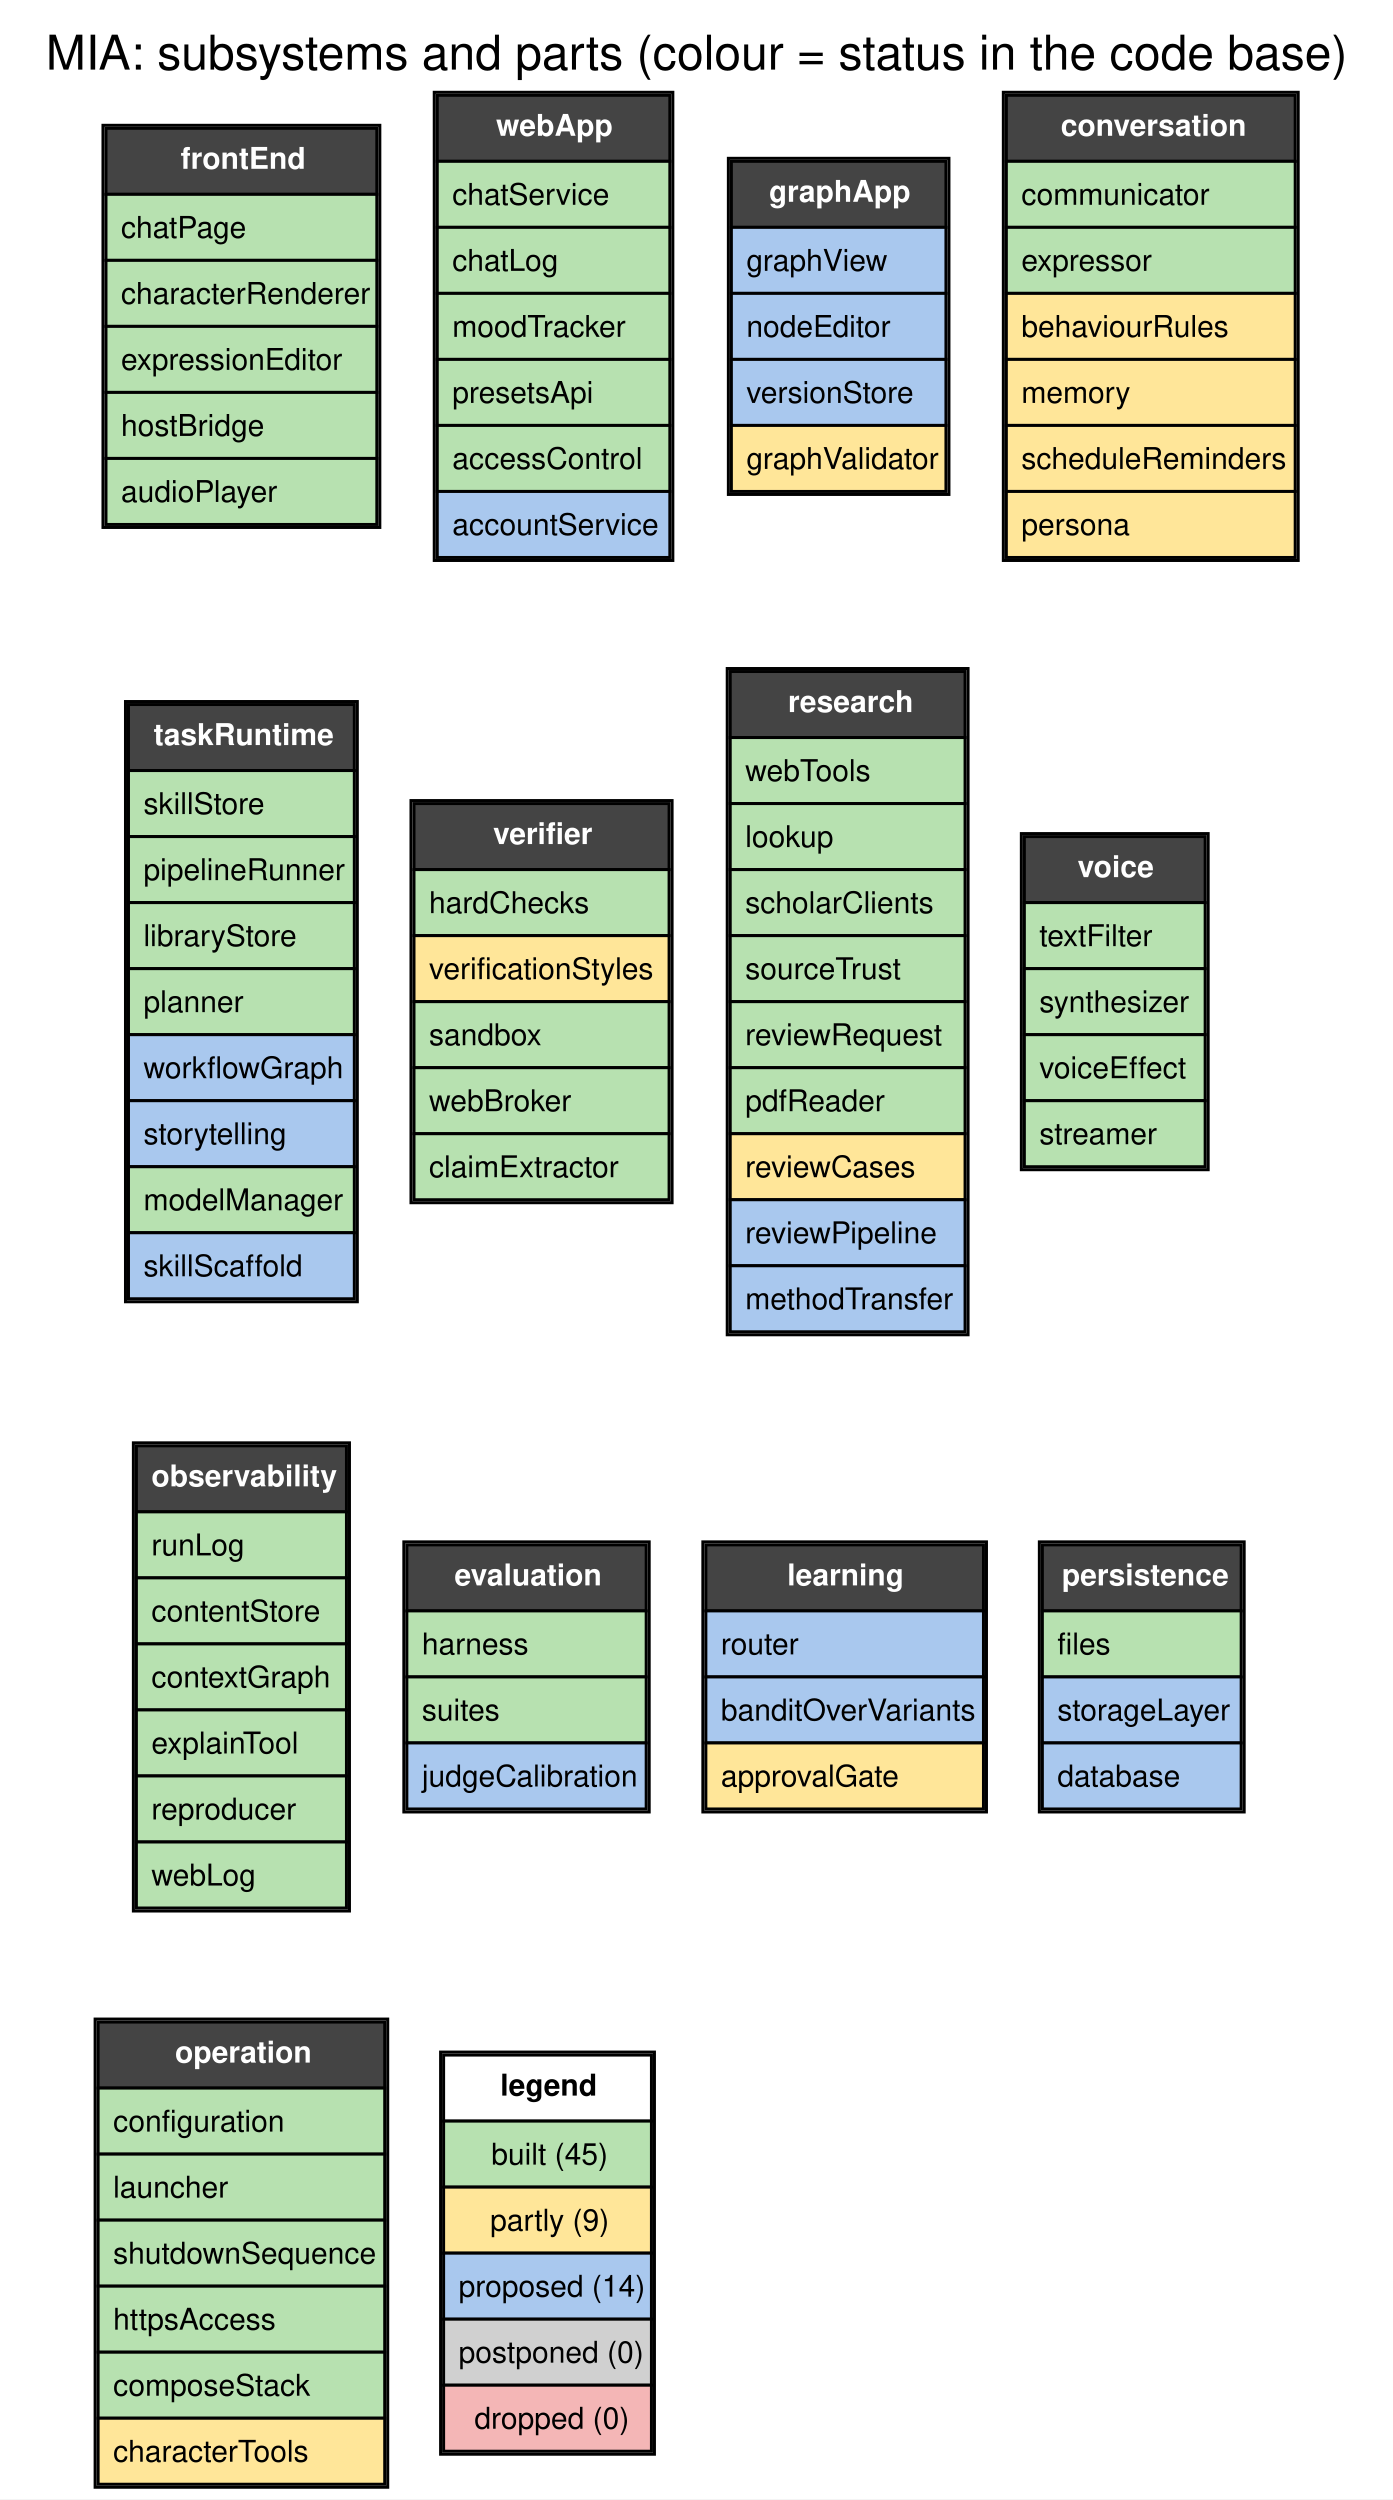
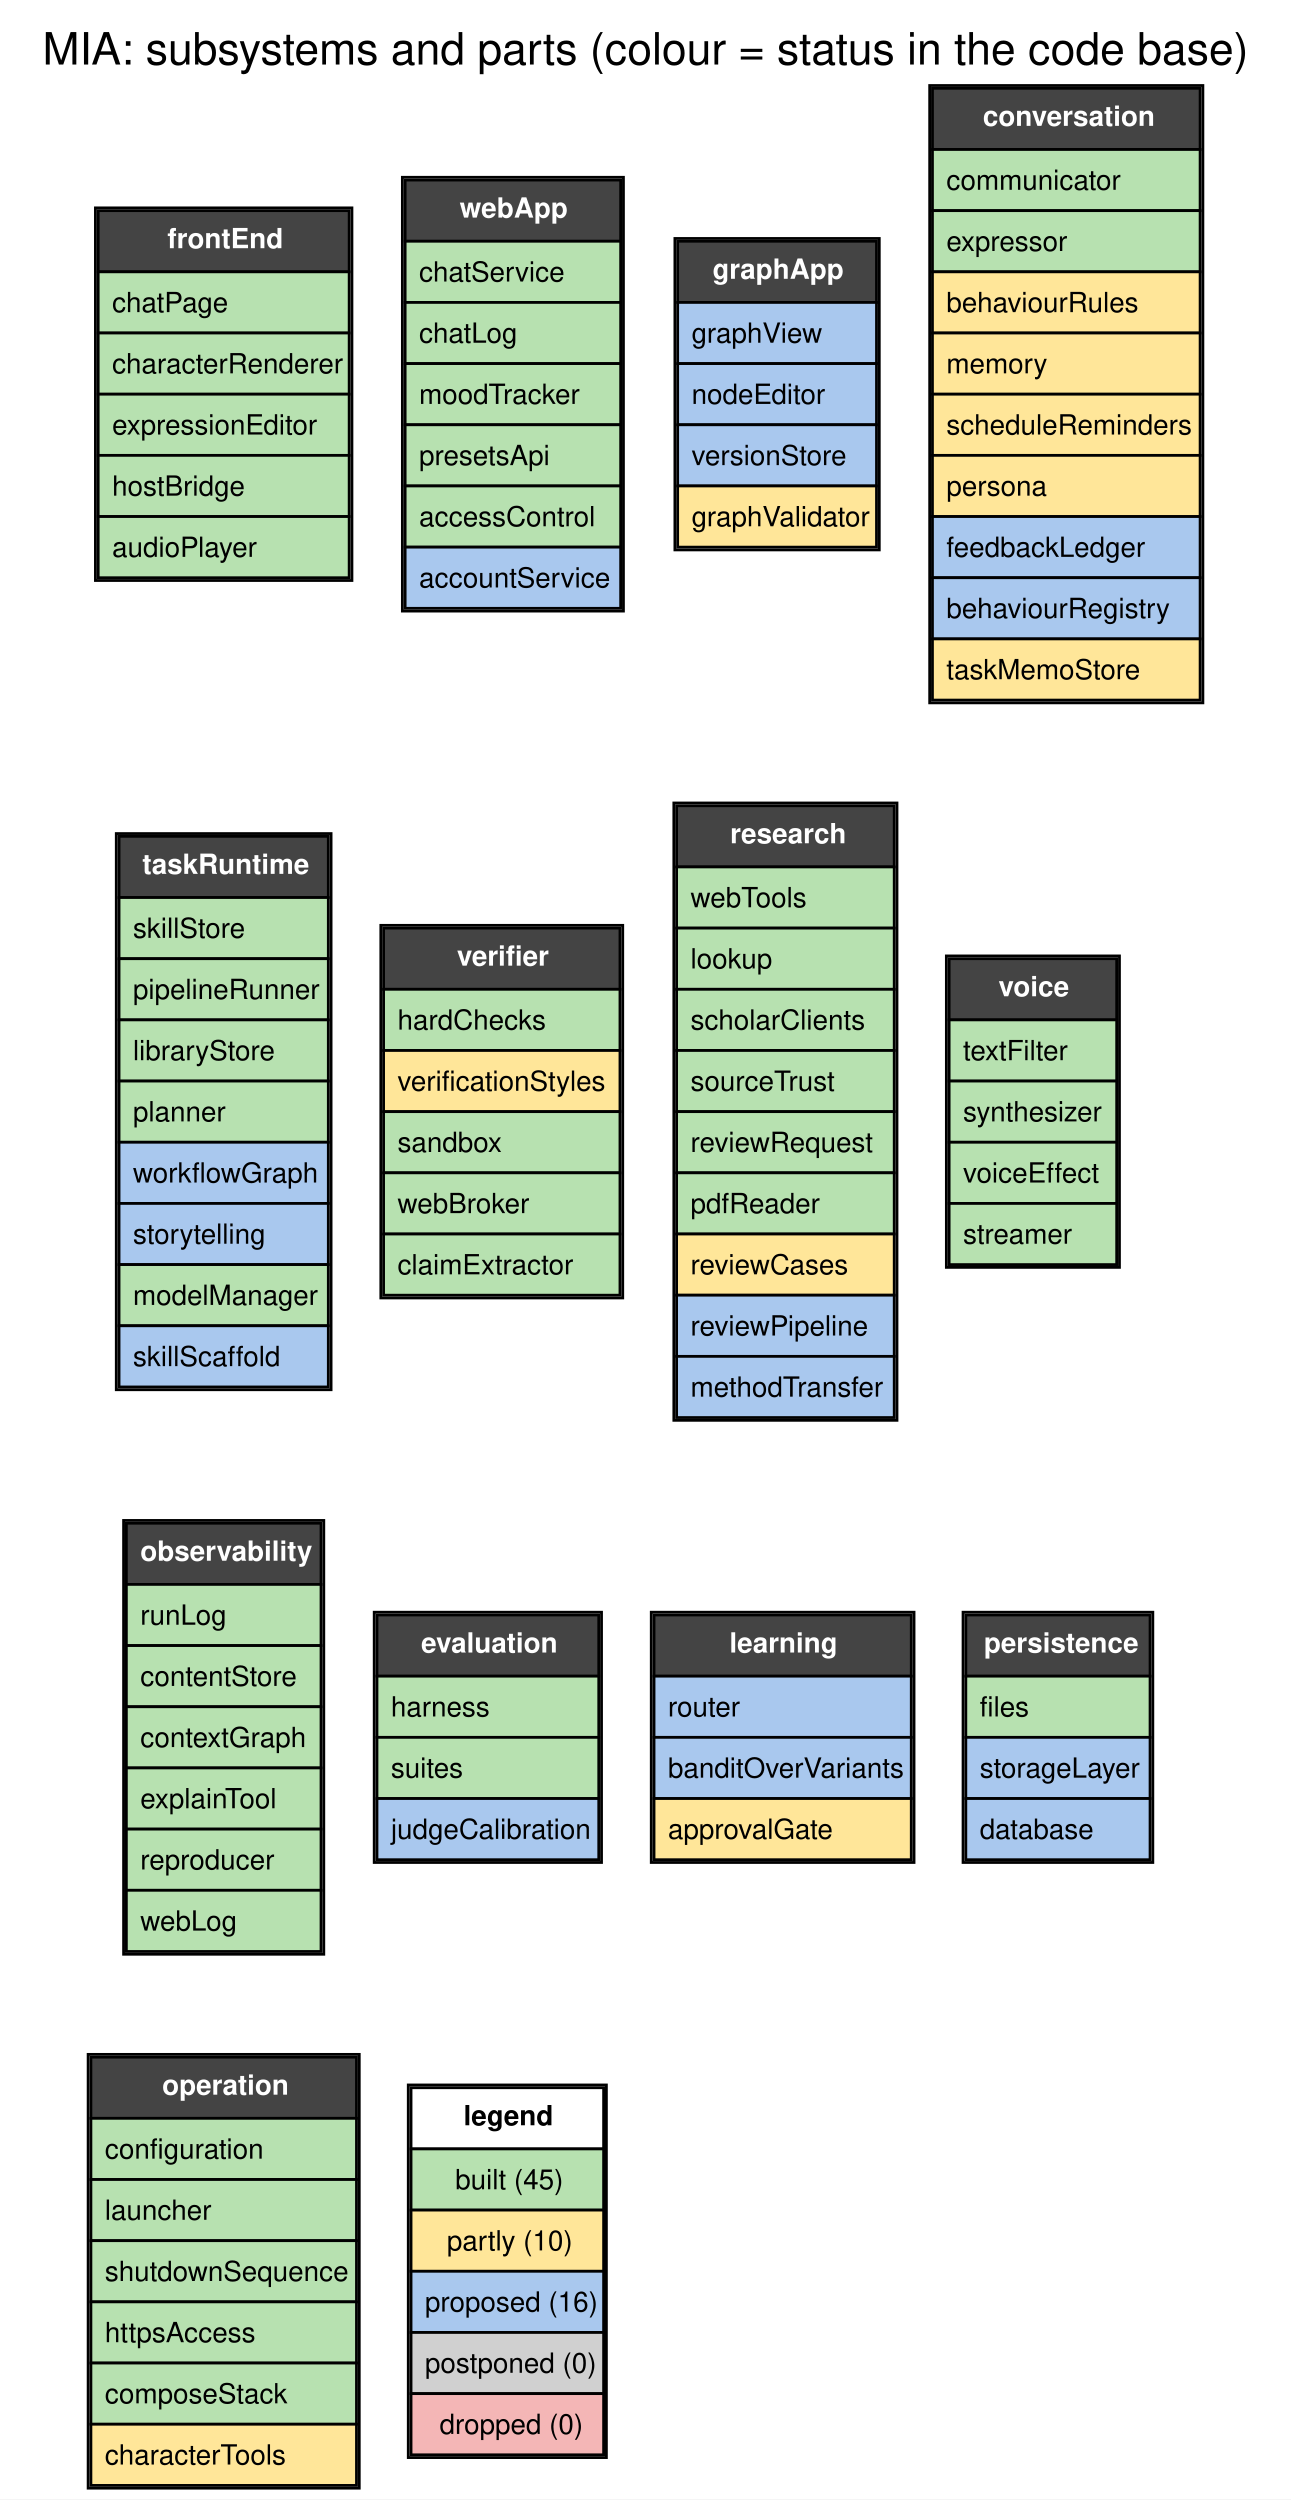
- <svg xmlns="http://www.w3.org/2000/svg" width="464pt" height="833pt" viewBox="0.00 0.00 464.00 833.00">
-   <g id="graph0" class="graph" transform="scale(1 1) rotate(0) translate(4 828.75)">
-     <polygon fill="white" stroke="none" points="-4,4 -4,-828.75 460.25,-828.75 460.25,4 -4,4" />
-     <text xml:space="preserve" text-anchor="middle" x="228.12" y="-805.55" font-family="Helvetica,sans-Serif" font-size="16.00">MIA: subsystems and parts (colour = status in the code base)</text>
+ <svg xmlns="http://www.w3.org/2000/svg" width="464pt" height="899pt" viewBox="0.00 0.00 464.00 899.00">
+   <g id="graph0" class="graph" transform="scale(1 1) rotate(0) translate(4 894.75)">
+     <polygon fill="white" stroke="none" points="-4,4 -4,-894.75 460.25,-894.75 460.25,4 -4,4" />
+     <text xml:space="preserve" text-anchor="middle" x="228.12" y="-871.55" font-family="Helvetica,sans-Serif" font-size="16.00">MIA: subsystems and parts (colour = status in the code base)</text>
    <g id="node1" class="node">
-       <polygon fill="#444444" stroke="none" points="31.31,-764 31.31,-786 121.56,-786 121.56,-764 31.31,-764" />
-       <polygon fill="none" stroke="black" points="31.31,-764 31.31,-786 121.56,-786 121.56,-764 31.31,-764" />
-       <text xml:space="preserve" text-anchor="start" x="56.19" y="-772.5" font-family="Helvetica,sans-Serif" font-weight="bold" font-size="10.00" fill="white">frontEnd</text>
-       <polygon fill="#b7e1b0" stroke="none" points="31.31,-742 31.31,-764 121.56,-764 121.56,-742 31.31,-742" />
-       <polygon fill="none" stroke="black" points="31.31,-742 31.31,-764 121.56,-764 121.56,-742 31.31,-742" />
-       <text xml:space="preserve" text-anchor="start" x="36.31" y="-749.5" font-family="Helvetica,sans-Serif" font-size="10.00">chatPage</text>
-       <polygon fill="#b7e1b0" stroke="none" points="31.31,-720 31.31,-742 121.56,-742 121.56,-720 31.31,-720" />
-       <polygon fill="none" stroke="black" points="31.31,-720 31.31,-742 121.56,-742 121.56,-720 31.31,-720" />
-       <text xml:space="preserve" text-anchor="start" x="36.31" y="-727.5" font-family="Helvetica,sans-Serif" font-size="10.00">characterRenderer</text>
-       <polygon fill="#b7e1b0" stroke="none" points="31.31,-698 31.31,-720 121.56,-720 121.56,-698 31.31,-698" />
-       <polygon fill="none" stroke="black" points="31.31,-698 31.31,-720 121.56,-720 121.56,-698 31.31,-698" />
-       <text xml:space="preserve" text-anchor="start" x="36.31" y="-705.5" font-family="Helvetica,sans-Serif" font-size="10.00">expressionEditor</text>
-       <polygon fill="#b7e1b0" stroke="none" points="31.31,-676 31.31,-698 121.56,-698 121.56,-676 31.31,-676" />
-       <polygon fill="none" stroke="black" points="31.31,-676 31.31,-698 121.56,-698 121.56,-676 31.31,-676" />
-       <text xml:space="preserve" text-anchor="start" x="36.31" y="-683.5" font-family="Helvetica,sans-Serif" font-size="10.00">hostBridge</text>
-       <polygon fill="#b7e1b0" stroke="none" points="31.31,-654 31.31,-676 121.56,-676 121.56,-654 31.31,-654" />
-       <polygon fill="none" stroke="black" points="31.31,-654 31.31,-676 121.56,-676 121.56,-654 31.31,-654" />
-       <text xml:space="preserve" text-anchor="start" x="36.31" y="-661.5" font-family="Helvetica,sans-Serif" font-size="10.00">audioPlayer</text>
-       <polygon fill="none" stroke="black" points="30.31,-653 30.31,-787 122.56,-787 122.56,-653 30.31,-653" />
+       <polygon fill="#444444" stroke="none" points="31.31,-797 31.31,-819 121.56,-819 121.56,-797 31.31,-797" />
+       <polygon fill="none" stroke="black" points="31.31,-797 31.31,-819 121.56,-819 121.56,-797 31.31,-797" />
+       <text xml:space="preserve" text-anchor="start" x="56.19" y="-805.5" font-family="Helvetica,sans-Serif" font-weight="bold" font-size="10.00" fill="white">frontEnd</text>
+       <polygon fill="#b7e1b0" stroke="none" points="31.31,-775 31.31,-797 121.56,-797 121.56,-775 31.31,-775" />
+       <polygon fill="none" stroke="black" points="31.31,-775 31.31,-797 121.56,-797 121.56,-775 31.31,-775" />
+       <text xml:space="preserve" text-anchor="start" x="36.31" y="-782.5" font-family="Helvetica,sans-Serif" font-size="10.00">chatPage</text>
+       <polygon fill="#b7e1b0" stroke="none" points="31.31,-753 31.31,-775 121.56,-775 121.56,-753 31.31,-753" />
+       <polygon fill="none" stroke="black" points="31.31,-753 31.31,-775 121.56,-775 121.56,-753 31.31,-753" />
+       <text xml:space="preserve" text-anchor="start" x="36.31" y="-760.5" font-family="Helvetica,sans-Serif" font-size="10.00">characterRenderer</text>
+       <polygon fill="#b7e1b0" stroke="none" points="31.31,-731 31.31,-753 121.56,-753 121.56,-731 31.31,-731" />
+       <polygon fill="none" stroke="black" points="31.31,-731 31.31,-753 121.56,-753 121.56,-731 31.31,-731" />
+       <text xml:space="preserve" text-anchor="start" x="36.31" y="-738.5" font-family="Helvetica,sans-Serif" font-size="10.00">expressionEditor</text>
+       <polygon fill="#b7e1b0" stroke="none" points="31.31,-709 31.31,-731 121.56,-731 121.56,-709 31.31,-709" />
+       <polygon fill="none" stroke="black" points="31.31,-709 31.31,-731 121.56,-731 121.56,-709 31.31,-709" />
+       <text xml:space="preserve" text-anchor="start" x="36.31" y="-716.5" font-family="Helvetica,sans-Serif" font-size="10.00">hostBridge</text>
+       <polygon fill="#b7e1b0" stroke="none" points="31.31,-687 31.31,-709 121.56,-709 121.56,-687 31.31,-687" />
+       <polygon fill="none" stroke="black" points="31.31,-687 31.31,-709 121.56,-709 121.56,-687 31.31,-687" />
+       <text xml:space="preserve" text-anchor="start" x="36.31" y="-694.5" font-family="Helvetica,sans-Serif" font-size="10.00">audioPlayer</text>
+       <polygon fill="none" stroke="black" points="30.31,-686 30.31,-820 122.56,-820 122.56,-686 30.31,-686" />
    </g>
    <g id="node2" class="node">
-       <polygon fill="#444444" stroke="none" points="141.69,-775 141.69,-797 219.19,-797 219.19,-775 141.69,-775" />
-       <polygon fill="none" stroke="black" points="141.69,-775 141.69,-797 219.19,-797 219.19,-775 141.69,-775" />
-       <text xml:space="preserve" text-anchor="start" x="161.31" y="-783.5" font-family="Helvetica,sans-Serif" font-weight="bold" font-size="10.00" fill="white">webApp</text>
-       <polygon fill="#b7e1b0" stroke="none" points="141.69,-753 141.69,-775 219.19,-775 219.19,-753 141.69,-753" />
-       <polygon fill="none" stroke="black" points="141.69,-753 141.69,-775 219.19,-775 219.19,-753 141.69,-753" />
-       <text xml:space="preserve" text-anchor="start" x="146.69" y="-760.5" font-family="Helvetica,sans-Serif" font-size="10.00">chatService</text>
-       <polygon fill="#b7e1b0" stroke="none" points="141.69,-731 141.69,-753 219.19,-753 219.19,-731 141.69,-731" />
-       <polygon fill="none" stroke="black" points="141.69,-731 141.69,-753 219.19,-753 219.19,-731 141.69,-731" />
-       <text xml:space="preserve" text-anchor="start" x="146.69" y="-738.5" font-family="Helvetica,sans-Serif" font-size="10.00">chatLog</text>
-       <polygon fill="#b7e1b0" stroke="none" points="141.69,-709 141.69,-731 219.19,-731 219.19,-709 141.69,-709" />
-       <polygon fill="none" stroke="black" points="141.69,-709 141.69,-731 219.19,-731 219.19,-709 141.69,-709" />
-       <text xml:space="preserve" text-anchor="start" x="146.69" y="-716.5" font-family="Helvetica,sans-Serif" font-size="10.00">moodTracker</text>
-       <polygon fill="#b7e1b0" stroke="none" points="141.69,-687 141.69,-709 219.19,-709 219.19,-687 141.69,-687" />
-       <polygon fill="none" stroke="black" points="141.69,-687 141.69,-709 219.19,-709 219.19,-687 141.69,-687" />
-       <text xml:space="preserve" text-anchor="start" x="146.69" y="-694.5" font-family="Helvetica,sans-Serif" font-size="10.00">presetsApi</text>
-       <polygon fill="#b7e1b0" stroke="none" points="141.69,-665 141.69,-687 219.19,-687 219.19,-665 141.69,-665" />
-       <polygon fill="none" stroke="black" points="141.69,-665 141.69,-687 219.19,-687 219.19,-665 141.69,-665" />
-       <text xml:space="preserve" text-anchor="start" x="146.69" y="-672.5" font-family="Helvetica,sans-Serif" font-size="10.00">accessControl</text>
-       <polygon fill="#a9c8ee" stroke="none" points="141.69,-643 141.69,-665 219.19,-665 219.19,-643 141.69,-643" />
-       <polygon fill="none" stroke="black" points="141.69,-643 141.69,-665 219.19,-665 219.19,-643 141.69,-643" />
-       <text xml:space="preserve" text-anchor="start" x="146.69" y="-650.5" font-family="Helvetica,sans-Serif" font-size="10.00">accountService</text>
-       <polygon fill="none" stroke="black" points="140.69,-642 140.69,-798 220.19,-798 220.19,-642 140.69,-642" />
+       <polygon fill="#444444" stroke="none" points="141.69,-808 141.69,-830 219.19,-830 219.19,-808 141.69,-808" />
+       <polygon fill="none" stroke="black" points="141.69,-808 141.69,-830 219.19,-830 219.19,-808 141.69,-808" />
+       <text xml:space="preserve" text-anchor="start" x="161.31" y="-816.5" font-family="Helvetica,sans-Serif" font-weight="bold" font-size="10.00" fill="white">webApp</text>
+       <polygon fill="#b7e1b0" stroke="none" points="141.69,-786 141.69,-808 219.19,-808 219.19,-786 141.69,-786" />
+       <polygon fill="none" stroke="black" points="141.69,-786 141.69,-808 219.19,-808 219.19,-786 141.69,-786" />
+       <text xml:space="preserve" text-anchor="start" x="146.69" y="-793.5" font-family="Helvetica,sans-Serif" font-size="10.00">chatService</text>
+       <polygon fill="#b7e1b0" stroke="none" points="141.69,-764 141.69,-786 219.19,-786 219.19,-764 141.69,-764" />
+       <polygon fill="none" stroke="black" points="141.69,-764 141.69,-786 219.19,-786 219.19,-764 141.69,-764" />
+       <text xml:space="preserve" text-anchor="start" x="146.69" y="-771.5" font-family="Helvetica,sans-Serif" font-size="10.00">chatLog</text>
+       <polygon fill="#b7e1b0" stroke="none" points="141.69,-742 141.69,-764 219.19,-764 219.19,-742 141.69,-742" />
+       <polygon fill="none" stroke="black" points="141.69,-742 141.69,-764 219.19,-764 219.19,-742 141.69,-742" />
+       <text xml:space="preserve" text-anchor="start" x="146.69" y="-749.5" font-family="Helvetica,sans-Serif" font-size="10.00">moodTracker</text>
+       <polygon fill="#b7e1b0" stroke="none" points="141.69,-720 141.69,-742 219.19,-742 219.19,-720 141.69,-720" />
+       <polygon fill="none" stroke="black" points="141.69,-720 141.69,-742 219.19,-742 219.19,-720 141.69,-720" />
+       <text xml:space="preserve" text-anchor="start" x="146.69" y="-727.5" font-family="Helvetica,sans-Serif" font-size="10.00">presetsApi</text>
+       <polygon fill="#b7e1b0" stroke="none" points="141.69,-698 141.69,-720 219.19,-720 219.19,-698 141.69,-698" />
+       <polygon fill="none" stroke="black" points="141.69,-698 141.69,-720 219.19,-720 219.19,-698 141.69,-698" />
+       <text xml:space="preserve" text-anchor="start" x="146.69" y="-705.5" font-family="Helvetica,sans-Serif" font-size="10.00">accessControl</text>
+       <polygon fill="#a9c8ee" stroke="none" points="141.69,-676 141.69,-698 219.19,-698 219.19,-676 141.69,-676" />
+       <polygon fill="none" stroke="black" points="141.69,-676 141.69,-698 219.19,-698 219.19,-676 141.69,-676" />
+       <text xml:space="preserve" text-anchor="start" x="146.69" y="-683.5" font-family="Helvetica,sans-Serif" font-size="10.00">accountService</text>
+       <polygon fill="none" stroke="black" points="140.69,-675 140.69,-831 220.19,-831 220.19,-675 140.69,-675" />
    </g>
    <g id="node5" class="node">
      <polygon fill="#444444" stroke="none" points="38.81,-572 38.81,-594 114.06,-594 114.06,-572 38.81,-572" />
      <polygon fill="none" stroke="black" points="38.81,-572 38.81,-594 114.06,-594 114.06,-572 38.81,-572" />
      <text xml:space="preserve" text-anchor="start" x="47.19" y="-580.5" font-family="Helvetica,sans-Serif" font-weight="bold" font-size="10.00" fill="white">taskRuntime</text>
      <polygon fill="#b7e1b0" stroke="none" points="38.81,-550 38.81,-572 114.06,-572 114.06,-550 38.81,-550" />
      <polygon fill="none" stroke="black" points="38.81,-550 38.81,-572 114.06,-572 114.06,-550 38.81,-550" />
      <text xml:space="preserve" text-anchor="start" x="43.81" y="-557.5" font-family="Helvetica,sans-Serif" font-size="10.00">skillStore</text>
      <polygon fill="#b7e1b0" stroke="none" points="38.81,-528 38.81,-550 114.06,-550 114.06,-528 38.81,-528" />
      <polygon fill="none" stroke="black" points="38.81,-528 38.81,-550 114.06,-550 114.06,-528 38.81,-528" />
      <text xml:space="preserve" text-anchor="start" x="43.81" y="-535.5" font-family="Helvetica,sans-Serif" font-size="10.00">pipelineRunner</text>
      <polygon fill="#b7e1b0" stroke="none" points="38.81,-506 38.81,-528 114.06,-528 114.06,-506 38.81,-506" />
      <polygon fill="none" stroke="black" points="38.81,-506 38.81,-528 114.06,-528 114.06,-506 38.81,-506" />
      <text xml:space="preserve" text-anchor="start" x="43.81" y="-513.5" font-family="Helvetica,sans-Serif" font-size="10.00">libraryStore</text>
      <polygon fill="#b7e1b0" stroke="none" points="38.81,-484 38.81,-506 114.06,-506 114.06,-484 38.81,-484" />
      <polygon fill="none" stroke="black" points="38.81,-484 38.81,-506 114.06,-506 114.06,-484 38.81,-484" />
      <text xml:space="preserve" text-anchor="start" x="43.81" y="-491.5" font-family="Helvetica,sans-Serif" font-size="10.00">planner</text>
      <polygon fill="#a9c8ee" stroke="none" points="38.81,-462 38.81,-484 114.06,-484 114.06,-462 38.81,-462" />
      <polygon fill="none" stroke="black" points="38.81,-462 38.81,-484 114.06,-484 114.06,-462 38.81,-462" />
      <text xml:space="preserve" text-anchor="start" x="43.81" y="-469.5" font-family="Helvetica,sans-Serif" font-size="10.00">workflowGraph</text>
      <polygon fill="#a9c8ee" stroke="none" points="38.81,-440 38.81,-462 114.06,-462 114.06,-440 38.81,-440" />
      <polygon fill="none" stroke="black" points="38.81,-440 38.81,-462 114.06,-462 114.06,-440 38.81,-440" />
      <text xml:space="preserve" text-anchor="start" x="43.81" y="-447.5" font-family="Helvetica,sans-Serif" font-size="10.00">storytelling</text>
      <polygon fill="#b7e1b0" stroke="none" points="38.81,-418 38.81,-440 114.06,-440 114.06,-418 38.81,-418" />
      <polygon fill="none" stroke="black" points="38.81,-418 38.81,-440 114.06,-440 114.06,-418 38.81,-418" />
      <text xml:space="preserve" text-anchor="start" x="43.81" y="-425.5" font-family="Helvetica,sans-Serif" font-size="10.00">modelManager</text>
      <polygon fill="#a9c8ee" stroke="none" points="38.81,-396 38.81,-418 114.06,-418 114.06,-396 38.81,-396" />
      <polygon fill="none" stroke="black" points="38.81,-396 38.81,-418 114.06,-418 114.06,-396 38.81,-396" />
      <text xml:space="preserve" text-anchor="start" x="43.81" y="-403.5" font-family="Helvetica,sans-Serif" font-size="10.00">skillScaffold</text>
      <polygon fill="none" stroke="black" points="37.81,-395 37.81,-595 115.06,-595 115.06,-395 37.81,-395" />
    </g>
    <g id="node3" class="node">
-       <polygon fill="#444444" stroke="none" points="239.69,-753 239.69,-775 311.19,-775 311.19,-753 239.69,-753" />
-       <polygon fill="none" stroke="black" points="239.69,-753 239.69,-775 311.19,-775 311.19,-753 239.69,-753" />
-       <text xml:space="preserve" text-anchor="start" x="252.19" y="-761.5" font-family="Helvetica,sans-Serif" font-weight="bold" font-size="10.00" fill="white">graphApp</text>
-       <polygon fill="#a9c8ee" stroke="none" points="239.69,-731 239.69,-753 311.19,-753 311.19,-731 239.69,-731" />
-       <polygon fill="none" stroke="black" points="239.69,-731 239.69,-753 311.19,-753 311.19,-731 239.69,-731" />
-       <text xml:space="preserve" text-anchor="start" x="244.69" y="-738.5" font-family="Helvetica,sans-Serif" font-size="10.00">graphView</text>
-       <polygon fill="#a9c8ee" stroke="none" points="239.69,-709 239.69,-731 311.19,-731 311.19,-709 239.69,-709" />
-       <polygon fill="none" stroke="black" points="239.69,-709 239.69,-731 311.19,-731 311.19,-709 239.69,-709" />
-       <text xml:space="preserve" text-anchor="start" x="244.69" y="-716.5" font-family="Helvetica,sans-Serif" font-size="10.00">nodeEditor</text>
-       <polygon fill="#a9c8ee" stroke="none" points="239.69,-687 239.69,-709 311.19,-709 311.19,-687 239.69,-687" />
-       <polygon fill="none" stroke="black" points="239.69,-687 239.69,-709 311.19,-709 311.19,-687 239.69,-687" />
-       <text xml:space="preserve" text-anchor="start" x="244.69" y="-694.5" font-family="Helvetica,sans-Serif" font-size="10.00">versionStore</text>
-       <polygon fill="#ffe699" stroke="none" points="239.69,-665 239.69,-687 311.19,-687 311.19,-665 239.69,-665" />
-       <polygon fill="none" stroke="black" points="239.69,-665 239.69,-687 311.19,-687 311.19,-665 239.69,-665" />
-       <text xml:space="preserve" text-anchor="start" x="244.69" y="-672.5" font-family="Helvetica,sans-Serif" font-size="10.00">graphValidator</text>
-       <polygon fill="none" stroke="black" points="238.69,-664 238.69,-776 312.19,-776 312.19,-664 238.69,-664" />
+       <polygon fill="#444444" stroke="none" points="239.69,-786 239.69,-808 311.19,-808 311.19,-786 239.69,-786" />
+       <polygon fill="none" stroke="black" points="239.69,-786 239.69,-808 311.19,-808 311.19,-786 239.69,-786" />
+       <text xml:space="preserve" text-anchor="start" x="252.19" y="-794.5" font-family="Helvetica,sans-Serif" font-weight="bold" font-size="10.00" fill="white">graphApp</text>
+       <polygon fill="#a9c8ee" stroke="none" points="239.69,-764 239.69,-786 311.19,-786 311.19,-764 239.69,-764" />
+       <polygon fill="none" stroke="black" points="239.69,-764 239.69,-786 311.19,-786 311.19,-764 239.69,-764" />
+       <text xml:space="preserve" text-anchor="start" x="244.69" y="-771.5" font-family="Helvetica,sans-Serif" font-size="10.00">graphView</text>
+       <polygon fill="#a9c8ee" stroke="none" points="239.69,-742 239.69,-764 311.19,-764 311.19,-742 239.69,-742" />
+       <polygon fill="none" stroke="black" points="239.69,-742 239.69,-764 311.19,-764 311.19,-742 239.69,-742" />
+       <text xml:space="preserve" text-anchor="start" x="244.69" y="-749.5" font-family="Helvetica,sans-Serif" font-size="10.00">nodeEditor</text>
+       <polygon fill="#a9c8ee" stroke="none" points="239.69,-720 239.69,-742 311.19,-742 311.19,-720 239.69,-720" />
+       <polygon fill="none" stroke="black" points="239.69,-720 239.69,-742 311.19,-742 311.19,-720 239.69,-720" />
+       <text xml:space="preserve" text-anchor="start" x="244.69" y="-727.5" font-family="Helvetica,sans-Serif" font-size="10.00">versionStore</text>
+       <polygon fill="#ffe699" stroke="none" points="239.69,-698 239.69,-720 311.19,-720 311.19,-698 239.69,-698" />
+       <polygon fill="none" stroke="black" points="239.69,-698 239.69,-720 311.19,-720 311.19,-698 239.69,-698" />
+       <text xml:space="preserve" text-anchor="start" x="244.69" y="-705.5" font-family="Helvetica,sans-Serif" font-size="10.00">graphValidator</text>
+       <polygon fill="none" stroke="black" points="238.69,-697 238.69,-809 312.19,-809 312.19,-697 238.69,-697" />
    </g>
    <g id="node4" class="node">
-       <polygon fill="#444444" stroke="none" points="331.31,-775 331.31,-797 427.56,-797 427.56,-775 331.31,-775" />
+       <polygon fill="#444444" stroke="none" points="331.31,-841 331.31,-863 427.56,-863 427.56,-841 331.31,-841" />
+       <polygon fill="none" stroke="black" points="331.31,-841 331.31,-863 427.56,-863 427.56,-841 331.31,-841" />
+       <text xml:space="preserve" text-anchor="start" x="349.44" y="-849.5" font-family="Helvetica,sans-Serif" font-weight="bold" font-size="10.00" fill="white">conversation</text>
+       <polygon fill="#b7e1b0" stroke="none" points="331.31,-819 331.31,-841 427.56,-841 427.56,-819 331.31,-819" />
+       <polygon fill="none" stroke="black" points="331.31,-819 331.31,-841 427.56,-841 427.56,-819 331.31,-819" />
+       <text xml:space="preserve" text-anchor="start" x="336.31" y="-826.5" font-family="Helvetica,sans-Serif" font-size="10.00">communicator</text>
+       <polygon fill="#b7e1b0" stroke="none" points="331.31,-797 331.31,-819 427.56,-819 427.56,-797 331.31,-797" />
+       <polygon fill="none" stroke="black" points="331.31,-797 331.31,-819 427.56,-819 427.56,-797 331.31,-797" />
+       <text xml:space="preserve" text-anchor="start" x="336.31" y="-804.5" font-family="Helvetica,sans-Serif" font-size="10.00">expressor</text>
+       <polygon fill="#ffe699" stroke="none" points="331.31,-775 331.31,-797 427.56,-797 427.56,-775 331.31,-775" />
      <polygon fill="none" stroke="black" points="331.31,-775 331.31,-797 427.56,-797 427.56,-775 331.31,-775" />
-       <text xml:space="preserve" text-anchor="start" x="349.44" y="-783.5" font-family="Helvetica,sans-Serif" font-weight="bold" font-size="10.00" fill="white">conversation</text>
-       <polygon fill="#b7e1b0" stroke="none" points="331.31,-753 331.31,-775 427.56,-775 427.56,-753 331.31,-753" />
+       <text xml:space="preserve" text-anchor="start" x="336.31" y="-782.5" font-family="Helvetica,sans-Serif" font-size="10.00">behaviourRules</text>
+       <polygon fill="#ffe699" stroke="none" points="331.31,-753 331.31,-775 427.56,-775 427.56,-753 331.31,-753" />
      <polygon fill="none" stroke="black" points="331.31,-753 331.31,-775 427.56,-775 427.56,-753 331.31,-753" />
-       <text xml:space="preserve" text-anchor="start" x="336.31" y="-760.5" font-family="Helvetica,sans-Serif" font-size="10.00">communicator</text>
-       <polygon fill="#b7e1b0" stroke="none" points="331.31,-731 331.31,-753 427.56,-753 427.56,-731 331.31,-731" />
+       <text xml:space="preserve" text-anchor="start" x="336.31" y="-760.5" font-family="Helvetica,sans-Serif" font-size="10.00">memory</text>
+       <polygon fill="#ffe699" stroke="none" points="331.31,-731 331.31,-753 427.56,-753 427.56,-731 331.31,-731" />
      <polygon fill="none" stroke="black" points="331.31,-731 331.31,-753 427.56,-753 427.56,-731 331.31,-731" />
-       <text xml:space="preserve" text-anchor="start" x="336.31" y="-738.5" font-family="Helvetica,sans-Serif" font-size="10.00">expressor</text>
+       <text xml:space="preserve" text-anchor="start" x="336.31" y="-738.5" font-family="Helvetica,sans-Serif" font-size="10.00">scheduleReminders</text>
      <polygon fill="#ffe699" stroke="none" points="331.31,-709 331.31,-731 427.56,-731 427.56,-709 331.31,-709" />
      <polygon fill="none" stroke="black" points="331.31,-709 331.31,-731 427.56,-731 427.56,-709 331.31,-709" />
-       <text xml:space="preserve" text-anchor="start" x="336.31" y="-716.5" font-family="Helvetica,sans-Serif" font-size="10.00">behaviourRules</text>
-       <polygon fill="#ffe699" stroke="none" points="331.31,-687 331.31,-709 427.56,-709 427.56,-687 331.31,-687" />
+       <text xml:space="preserve" text-anchor="start" x="336.31" y="-716.5" font-family="Helvetica,sans-Serif" font-size="10.00">persona</text>
+       <polygon fill="#a9c8ee" stroke="none" points="331.31,-687 331.31,-709 427.56,-709 427.56,-687 331.31,-687" />
      <polygon fill="none" stroke="black" points="331.31,-687 331.31,-709 427.56,-709 427.56,-687 331.31,-687" />
-       <text xml:space="preserve" text-anchor="start" x="336.31" y="-694.5" font-family="Helvetica,sans-Serif" font-size="10.00">memory</text>
-       <polygon fill="#ffe699" stroke="none" points="331.31,-665 331.31,-687 427.56,-687 427.56,-665 331.31,-665" />
+       <text xml:space="preserve" text-anchor="start" x="336.31" y="-694.5" font-family="Helvetica,sans-Serif" font-size="10.00">feedbackLedger</text>
+       <polygon fill="#a9c8ee" stroke="none" points="331.31,-665 331.31,-687 427.56,-687 427.56,-665 331.31,-665" />
      <polygon fill="none" stroke="black" points="331.31,-665 331.31,-687 427.56,-687 427.56,-665 331.31,-665" />
-       <text xml:space="preserve" text-anchor="start" x="336.31" y="-672.5" font-family="Helvetica,sans-Serif" font-size="10.00">scheduleReminders</text>
+       <text xml:space="preserve" text-anchor="start" x="336.31" y="-672.5" font-family="Helvetica,sans-Serif" font-size="10.00">behaviourRegistry</text>
      <polygon fill="#ffe699" stroke="none" points="331.31,-643 331.31,-665 427.56,-665 427.56,-643 331.31,-643" />
      <polygon fill="none" stroke="black" points="331.31,-643 331.31,-665 427.56,-665 427.56,-643 331.31,-643" />
-       <text xml:space="preserve" text-anchor="start" x="336.31" y="-650.5" font-family="Helvetica,sans-Serif" font-size="10.00">persona</text>
-       <polygon fill="none" stroke="black" points="330.31,-642 330.31,-798 428.56,-798 428.56,-642 330.31,-642" />
+       <text xml:space="preserve" text-anchor="start" x="336.31" y="-650.5" font-family="Helvetica,sans-Serif" font-size="10.00">taskMemoStore</text>
+       <polygon fill="none" stroke="black" points="330.31,-642 330.31,-864 428.56,-864 428.56,-642 330.31,-642" />
    </g>
    <g id="node6" class="node">
      <polygon fill="#444444" stroke="none" points="133.94,-539 133.94,-561 218.94,-561 218.94,-539 133.94,-539" />
      <polygon fill="none" stroke="black" points="133.94,-539 133.94,-561 218.94,-561 218.94,-539 133.94,-539" />
      <text xml:space="preserve" text-anchor="start" x="160.31" y="-547.5" font-family="Helvetica,sans-Serif" font-weight="bold" font-size="10.00" fill="white">verifier</text>
      <polygon fill="#b7e1b0" stroke="none" points="133.94,-517 133.94,-539 218.94,-539 218.94,-517 133.94,-517" />
      <polygon fill="none" stroke="black" points="133.94,-517 133.94,-539 218.94,-539 218.94,-517 133.94,-517" />
      <text xml:space="preserve" text-anchor="start" x="138.94" y="-524.5" font-family="Helvetica,sans-Serif" font-size="10.00">hardChecks</text>
      <polygon fill="#ffe699" stroke="none" points="133.94,-495 133.94,-517 218.94,-517 218.94,-495 133.94,-495" />
      <polygon fill="none" stroke="black" points="133.94,-495 133.94,-517 218.94,-517 218.94,-495 133.94,-495" />
      <text xml:space="preserve" text-anchor="start" x="138.94" y="-502.5" font-family="Helvetica,sans-Serif" font-size="10.00">verificationStyles</text>
      <polygon fill="#b7e1b0" stroke="none" points="133.94,-473 133.94,-495 218.94,-495 218.94,-473 133.94,-473" />
      <polygon fill="none" stroke="black" points="133.94,-473 133.94,-495 218.94,-495 218.94,-473 133.94,-473" />
      <text xml:space="preserve" text-anchor="start" x="138.94" y="-480.5" font-family="Helvetica,sans-Serif" font-size="10.00">sandbox</text>
      <polygon fill="#b7e1b0" stroke="none" points="133.94,-451 133.94,-473 218.94,-473 218.94,-451 133.94,-451" />
      <polygon fill="none" stroke="black" points="133.94,-451 133.94,-473 218.94,-473 218.94,-451 133.94,-451" />
      <text xml:space="preserve" text-anchor="start" x="138.94" y="-458.5" font-family="Helvetica,sans-Serif" font-size="10.00">webBroker</text>
      <polygon fill="#b7e1b0" stroke="none" points="133.94,-429 133.94,-451 218.94,-451 218.94,-429 133.94,-429" />
      <polygon fill="none" stroke="black" points="133.94,-429 133.94,-451 218.94,-451 218.94,-429 133.94,-429" />
      <text xml:space="preserve" text-anchor="start" x="138.94" y="-436.5" font-family="Helvetica,sans-Serif" font-size="10.00">claimExtractor</text>
      <polygon fill="none" stroke="black" points="132.94,-428 132.94,-562 219.94,-562 219.94,-428 132.94,-428" />
    </g>
    <g id="node9" class="node">
      <polygon fill="#444444" stroke="none" points="41.44,-325 41.44,-347 111.44,-347 111.44,-325 41.44,-325" />
      <polygon fill="none" stroke="black" points="41.44,-325 41.44,-347 111.44,-347 111.44,-325 41.44,-325" />
      <text xml:space="preserve" text-anchor="start" x="46.44" y="-333.5" font-family="Helvetica,sans-Serif" font-weight="bold" font-size="10.00" fill="white">observability</text>
      <polygon fill="#b7e1b0" stroke="none" points="41.44,-303 41.44,-325 111.44,-325 111.44,-303 41.44,-303" />
      <polygon fill="none" stroke="black" points="41.44,-303 41.44,-325 111.44,-325 111.44,-303 41.44,-303" />
      <text xml:space="preserve" text-anchor="start" x="46.44" y="-310.5" font-family="Helvetica,sans-Serif" font-size="10.00">runLog</text>
      <polygon fill="#b7e1b0" stroke="none" points="41.44,-281 41.44,-303 111.44,-303 111.44,-281 41.44,-281" />
      <polygon fill="none" stroke="black" points="41.44,-281 41.44,-303 111.44,-303 111.44,-281 41.44,-281" />
      <text xml:space="preserve" text-anchor="start" x="46.44" y="-288.5" font-family="Helvetica,sans-Serif" font-size="10.00">contentStore</text>
      <polygon fill="#b7e1b0" stroke="none" points="41.44,-259 41.44,-281 111.44,-281 111.44,-259 41.44,-259" />
      <polygon fill="none" stroke="black" points="41.44,-259 41.44,-281 111.44,-281 111.44,-259 41.44,-259" />
      <text xml:space="preserve" text-anchor="start" x="46.44" y="-266.5" font-family="Helvetica,sans-Serif" font-size="10.00">contextGraph</text>
      <polygon fill="#b7e1b0" stroke="none" points="41.44,-237 41.44,-259 111.44,-259 111.44,-237 41.44,-237" />
      <polygon fill="none" stroke="black" points="41.44,-237 41.44,-259 111.44,-259 111.44,-237 41.44,-237" />
      <text xml:space="preserve" text-anchor="start" x="46.44" y="-244.5" font-family="Helvetica,sans-Serif" font-size="10.00">explainTool</text>
      <polygon fill="#b7e1b0" stroke="none" points="41.44,-215 41.44,-237 111.44,-237 111.44,-215 41.44,-215" />
      <polygon fill="none" stroke="black" points="41.44,-215 41.44,-237 111.44,-237 111.44,-215 41.44,-215" />
      <text xml:space="preserve" text-anchor="start" x="46.44" y="-222.5" font-family="Helvetica,sans-Serif" font-size="10.00">reproducer</text>
      <polygon fill="#b7e1b0" stroke="none" points="41.44,-193 41.44,-215 111.44,-215 111.44,-193 41.44,-193" />
      <polygon fill="none" stroke="black" points="41.44,-193 41.44,-215 111.44,-215 111.44,-193 41.44,-193" />
      <text xml:space="preserve" text-anchor="start" x="46.44" y="-200.5" font-family="Helvetica,sans-Serif" font-size="10.00">webLog</text>
      <polygon fill="none" stroke="black" points="40.44,-192 40.44,-348 112.44,-348 112.44,-192 40.44,-192" />
    </g>
    <g id="node7" class="node">
      <polygon fill="#444444" stroke="none" points="239.31,-583 239.31,-605 317.56,-605 317.56,-583 239.31,-583" />
      <polygon fill="none" stroke="black" points="239.31,-583 239.31,-605 317.56,-605 317.56,-583 239.31,-583" />
      <text xml:space="preserve" text-anchor="start" x="258.56" y="-591.5" font-family="Helvetica,sans-Serif" font-weight="bold" font-size="10.00" fill="white">research</text>
      <polygon fill="#b7e1b0" stroke="none" points="239.31,-561 239.31,-583 317.56,-583 317.56,-561 239.31,-561" />
      <polygon fill="none" stroke="black" points="239.31,-561 239.31,-583 317.56,-583 317.56,-561 239.31,-561" />
      <text xml:space="preserve" text-anchor="start" x="244.31" y="-568.5" font-family="Helvetica,sans-Serif" font-size="10.00">webTools</text>
      <polygon fill="#b7e1b0" stroke="none" points="239.31,-539 239.31,-561 317.56,-561 317.56,-539 239.31,-539" />
      <polygon fill="none" stroke="black" points="239.31,-539 239.31,-561 317.56,-561 317.56,-539 239.31,-539" />
      <text xml:space="preserve" text-anchor="start" x="244.31" y="-546.5" font-family="Helvetica,sans-Serif" font-size="10.00">lookup</text>
      <polygon fill="#b7e1b0" stroke="none" points="239.31,-517 239.31,-539 317.56,-539 317.56,-517 239.31,-517" />
      <polygon fill="none" stroke="black" points="239.31,-517 239.31,-539 317.56,-539 317.56,-517 239.31,-517" />
      <text xml:space="preserve" text-anchor="start" x="244.31" y="-524.5" font-family="Helvetica,sans-Serif" font-size="10.00">scholarClients</text>
      <polygon fill="#b7e1b0" stroke="none" points="239.31,-495 239.31,-517 317.56,-517 317.56,-495 239.31,-495" />
      <polygon fill="none" stroke="black" points="239.31,-495 239.31,-517 317.56,-517 317.56,-495 239.31,-495" />
      <text xml:space="preserve" text-anchor="start" x="244.31" y="-502.5" font-family="Helvetica,sans-Serif" font-size="10.00">sourceTrust</text>
      <polygon fill="#b7e1b0" stroke="none" points="239.31,-473 239.31,-495 317.56,-495 317.56,-473 239.31,-473" />
      <polygon fill="none" stroke="black" points="239.31,-473 239.31,-495 317.56,-495 317.56,-473 239.31,-473" />
      <text xml:space="preserve" text-anchor="start" x="244.31" y="-480.5" font-family="Helvetica,sans-Serif" font-size="10.00">reviewRequest</text>
      <polygon fill="#b7e1b0" stroke="none" points="239.31,-451 239.31,-473 317.56,-473 317.56,-451 239.31,-451" />
      <polygon fill="none" stroke="black" points="239.31,-451 239.31,-473 317.56,-473 317.56,-451 239.31,-451" />
      <text xml:space="preserve" text-anchor="start" x="244.31" y="-458.5" font-family="Helvetica,sans-Serif" font-size="10.00">pdfReader</text>
      <polygon fill="#ffe699" stroke="none" points="239.31,-429 239.31,-451 317.56,-451 317.56,-429 239.31,-429" />
      <polygon fill="none" stroke="black" points="239.31,-429 239.31,-451 317.56,-451 317.56,-429 239.31,-429" />
      <text xml:space="preserve" text-anchor="start" x="244.31" y="-436.5" font-family="Helvetica,sans-Serif" font-size="10.00">reviewCases</text>
      <polygon fill="#a9c8ee" stroke="none" points="239.31,-407 239.31,-429 317.56,-429 317.56,-407 239.31,-407" />
      <polygon fill="none" stroke="black" points="239.31,-407 239.31,-429 317.56,-429 317.56,-407 239.31,-407" />
      <text xml:space="preserve" text-anchor="start" x="244.31" y="-414.5" font-family="Helvetica,sans-Serif" font-size="10.00">reviewPipeline</text>
      <polygon fill="#a9c8ee" stroke="none" points="239.31,-385 239.31,-407 317.56,-407 317.56,-385 239.31,-385" />
      <polygon fill="none" stroke="black" points="239.31,-385 239.31,-407 317.56,-407 317.56,-385 239.31,-385" />
      <text xml:space="preserve" text-anchor="start" x="244.31" y="-392.5" font-family="Helvetica,sans-Serif" font-size="10.00">methodTransfer</text>
      <polygon fill="none" stroke="black" points="238.31,-384 238.31,-606 318.56,-606 318.56,-384 238.31,-384" />
    </g>
    <g id="node8" class="node">
      <polygon fill="#444444" stroke="none" points="337.31,-528 337.31,-550 397.56,-550 397.56,-528 337.31,-528" />
      <polygon fill="none" stroke="black" points="337.31,-528 337.31,-550 397.56,-550 397.56,-528 337.31,-528" />
      <text xml:space="preserve" text-anchor="start" x="355.06" y="-536.5" font-family="Helvetica,sans-Serif" font-weight="bold" font-size="10.00" fill="white">voice</text>
      <polygon fill="#b7e1b0" stroke="none" points="337.31,-506 337.31,-528 397.56,-528 397.56,-506 337.31,-506" />
      <polygon fill="none" stroke="black" points="337.31,-506 337.31,-528 397.56,-528 397.56,-506 337.31,-506" />
      <text xml:space="preserve" text-anchor="start" x="342.31" y="-513.5" font-family="Helvetica,sans-Serif" font-size="10.00">textFilter</text>
      <polygon fill="#b7e1b0" stroke="none" points="337.31,-484 337.31,-506 397.56,-506 397.56,-484 337.31,-484" />
      <polygon fill="none" stroke="black" points="337.31,-484 337.31,-506 397.56,-506 397.56,-484 337.31,-484" />
      <text xml:space="preserve" text-anchor="start" x="342.31" y="-491.5" font-family="Helvetica,sans-Serif" font-size="10.00">synthesizer</text>
      <polygon fill="#b7e1b0" stroke="none" points="337.31,-462 337.31,-484 397.56,-484 397.56,-462 337.31,-462" />
      <polygon fill="none" stroke="black" points="337.31,-462 337.31,-484 397.56,-484 397.56,-462 337.31,-462" />
      <text xml:space="preserve" text-anchor="start" x="342.31" y="-469.5" font-family="Helvetica,sans-Serif" font-size="10.00">voiceEffect</text>
      <polygon fill="#b7e1b0" stroke="none" points="337.31,-440 337.31,-462 397.56,-462 397.56,-440 337.31,-440" />
      <polygon fill="none" stroke="black" points="337.31,-440 337.31,-462 397.56,-462 397.56,-440 337.31,-440" />
      <text xml:space="preserve" text-anchor="start" x="342.31" y="-447.5" font-family="Helvetica,sans-Serif" font-size="10.00">streamer</text>
      <polygon fill="none" stroke="black" points="336.31,-439 336.31,-551 398.56,-551 398.56,-439 336.31,-439" />
    </g>
    <g id="node10" class="node">
      <polygon fill="#444444" stroke="none" points="131.56,-292 131.56,-314 211.31,-314 211.31,-292 131.56,-292" />
      <polygon fill="none" stroke="black" points="131.56,-292 131.56,-314 211.31,-314 211.31,-292 131.56,-292" />
      <text xml:space="preserve" text-anchor="start" x="147.44" y="-300.5" font-family="Helvetica,sans-Serif" font-weight="bold" font-size="10.00" fill="white">evaluation</text>
      <polygon fill="#b7e1b0" stroke="none" points="131.56,-270 131.56,-292 211.31,-292 211.31,-270 131.56,-270" />
      <polygon fill="none" stroke="black" points="131.56,-270 131.56,-292 211.31,-292 211.31,-270 131.56,-270" />
      <text xml:space="preserve" text-anchor="start" x="136.56" y="-277.5" font-family="Helvetica,sans-Serif" font-size="10.00">harness</text>
      <polygon fill="#b7e1b0" stroke="none" points="131.56,-248 131.56,-270 211.31,-270 211.31,-248 131.56,-248" />
      <polygon fill="none" stroke="black" points="131.56,-248 131.56,-270 211.31,-270 211.31,-248 131.56,-248" />
      <text xml:space="preserve" text-anchor="start" x="136.56" y="-255.5" font-family="Helvetica,sans-Serif" font-size="10.00">suites</text>
      <polygon fill="#a9c8ee" stroke="none" points="131.56,-226 131.56,-248 211.31,-248 211.31,-226 131.56,-226" />
      <polygon fill="none" stroke="black" points="131.56,-226 131.56,-248 211.31,-248 211.31,-226 131.56,-226" />
      <text xml:space="preserve" text-anchor="start" x="136.56" y="-233.5" font-family="Helvetica,sans-Serif" font-size="10.00">judgeCalibration</text>
      <polygon fill="none" stroke="black" points="130.56,-225 130.56,-315 212.31,-315 212.31,-225 130.56,-225" />
    </g>
    <g id="node13" class="node">
      <polygon fill="#444444" stroke="none" points="28.69,-133 28.69,-155 124.19,-155 124.19,-133 28.69,-133" />
      <polygon fill="none" stroke="black" points="28.69,-133 28.69,-155 124.19,-155 124.19,-133 28.69,-133" />
      <text xml:space="preserve" text-anchor="start" x="54.31" y="-141.5" font-family="Helvetica,sans-Serif" font-weight="bold" font-size="10.00" fill="white">operation</text>
      <polygon fill="#b7e1b0" stroke="none" points="28.69,-111 28.69,-133 124.19,-133 124.19,-111 28.69,-111" />
      <polygon fill="none" stroke="black" points="28.69,-111 28.69,-133 124.19,-133 124.19,-111 28.69,-111" />
      <text xml:space="preserve" text-anchor="start" x="33.69" y="-118.5" font-family="Helvetica,sans-Serif" font-size="10.00">configuration</text>
      <polygon fill="#b7e1b0" stroke="none" points="28.69,-89 28.69,-111 124.19,-111 124.19,-89 28.69,-89" />
      <polygon fill="none" stroke="black" points="28.69,-89 28.69,-111 124.19,-111 124.19,-89 28.69,-89" />
      <text xml:space="preserve" text-anchor="start" x="33.69" y="-96.5" font-family="Helvetica,sans-Serif" font-size="10.00">launcher</text>
      <polygon fill="#b7e1b0" stroke="none" points="28.69,-67 28.69,-89 124.19,-89 124.19,-67 28.69,-67" />
      <polygon fill="none" stroke="black" points="28.69,-67 28.69,-89 124.19,-89 124.19,-67 28.69,-67" />
      <text xml:space="preserve" text-anchor="start" x="33.69" y="-74.5" font-family="Helvetica,sans-Serif" font-size="10.00">shutdownSequence</text>
      <polygon fill="#b7e1b0" stroke="none" points="28.69,-45 28.69,-67 124.19,-67 124.19,-45 28.69,-45" />
      <polygon fill="none" stroke="black" points="28.69,-45 28.69,-67 124.19,-67 124.19,-45 28.69,-45" />
      <text xml:space="preserve" text-anchor="start" x="33.69" y="-52.5" font-family="Helvetica,sans-Serif" font-size="10.00">httpsAccess</text>
      <polygon fill="#b7e1b0" stroke="none" points="28.69,-23 28.69,-45 124.19,-45 124.19,-23 28.69,-23" />
      <polygon fill="none" stroke="black" points="28.69,-23 28.69,-45 124.19,-45 124.19,-23 28.69,-23" />
      <text xml:space="preserve" text-anchor="start" x="33.69" y="-30.5" font-family="Helvetica,sans-Serif" font-size="10.00">composeStack</text>
      <polygon fill="#ffe699" stroke="none" points="28.69,-1 28.69,-23 124.19,-23 124.19,-1 28.69,-1" />
      <polygon fill="none" stroke="black" points="28.69,-1 28.69,-23 124.19,-23 124.19,-1 28.69,-1" />
      <text xml:space="preserve" text-anchor="start" x="33.69" y="-8.5" font-family="Helvetica,sans-Serif" font-size="10.00">characterTools</text>
      <polygon fill="none" stroke="black" points="27.69,0 27.69,-156 125.19,-156 125.19,0 27.69,0" />
    </g>
    <g id="node11" class="node">
      <polygon fill="#444444" stroke="none" points="231.19,-292 231.19,-314 323.69,-314 323.69,-292 231.19,-292" />
      <polygon fill="none" stroke="black" points="231.19,-292 231.19,-314 323.69,-314 323.69,-292 231.19,-292" />
      <text xml:space="preserve" text-anchor="start" x="258.31" y="-300.5" font-family="Helvetica,sans-Serif" font-weight="bold" font-size="10.00" fill="white">learning</text>
      <polygon fill="#a9c8ee" stroke="none" points="231.19,-270 231.19,-292 323.69,-292 323.69,-270 231.19,-270" />
      <polygon fill="none" stroke="black" points="231.19,-270 231.19,-292 323.69,-292 323.69,-270 231.19,-270" />
      <text xml:space="preserve" text-anchor="start" x="236.19" y="-277.5" font-family="Helvetica,sans-Serif" font-size="10.00">router</text>
      <polygon fill="#a9c8ee" stroke="none" points="231.19,-248 231.19,-270 323.69,-270 323.69,-248 231.19,-248" />
      <polygon fill="none" stroke="black" points="231.19,-248 231.19,-270 323.69,-270 323.69,-248 231.19,-248" />
      <text xml:space="preserve" text-anchor="start" x="236.19" y="-255.5" font-family="Helvetica,sans-Serif" font-size="10.00">banditOverVariants</text>
      <polygon fill="#ffe699" stroke="none" points="231.19,-226 231.19,-248 323.69,-248 323.69,-226 231.19,-226" />
      <polygon fill="none" stroke="black" points="231.19,-226 231.19,-248 323.69,-248 323.69,-226 231.19,-226" />
      <text xml:space="preserve" text-anchor="start" x="236.19" y="-233.5" font-family="Helvetica,sans-Serif" font-size="10.00">approvalGate</text>
      <polygon fill="none" stroke="black" points="230.19,-225 230.19,-315 324.69,-315 324.69,-225 230.19,-225" />
    </g>
    <g id="node12" class="node">
      <polygon fill="#444444" stroke="none" points="343.31,-292 343.31,-314 409.56,-314 409.56,-292 343.31,-292" />
      <polygon fill="none" stroke="black" points="343.31,-292 343.31,-314 409.56,-314 409.56,-292 343.31,-292" />
      <text xml:space="preserve" text-anchor="start" x="349.81" y="-300.5" font-family="Helvetica,sans-Serif" font-weight="bold" font-size="10.00" fill="white">persistence</text>
      <polygon fill="#b7e1b0" stroke="none" points="343.31,-270 343.31,-292 409.56,-292 409.56,-270 343.31,-270" />
      <polygon fill="none" stroke="black" points="343.31,-270 343.31,-292 409.56,-292 409.56,-270 343.31,-270" />
      <text xml:space="preserve" text-anchor="start" x="348.31" y="-277.5" font-family="Helvetica,sans-Serif" font-size="10.00">files</text>
      <polygon fill="#a9c8ee" stroke="none" points="343.31,-248 343.31,-270 409.56,-270 409.56,-248 343.31,-248" />
      <polygon fill="none" stroke="black" points="343.31,-248 343.31,-270 409.56,-270 409.56,-248 343.31,-248" />
      <text xml:space="preserve" text-anchor="start" x="348.31" y="-255.5" font-family="Helvetica,sans-Serif" font-size="10.00">storageLayer</text>
      <polygon fill="#a9c8ee" stroke="none" points="343.31,-226 343.31,-248 409.56,-248 409.56,-226 343.31,-226" />
      <polygon fill="none" stroke="black" points="343.31,-226 343.31,-248 409.56,-248 409.56,-226 343.31,-226" />
      <text xml:space="preserve" text-anchor="start" x="348.31" y="-233.5" font-family="Helvetica,sans-Serif" font-size="10.00">database</text>
      <polygon fill="none" stroke="black" points="342.31,-225 342.31,-315 410.56,-315 410.56,-225 342.31,-225" />
    </g>
    <g id="node14" class="node">
      <polygon fill="none" stroke="black" points="143.81,-122 143.81,-144 213.06,-144 213.06,-122 143.81,-122" />
      <text xml:space="preserve" text-anchor="start" x="162.69" y="-130.5" font-family="Helvetica,sans-Serif" font-weight="bold" font-size="10.00">legend</text>
      <polygon fill="#b7e1b0" stroke="none" points="143.81,-100 143.81,-122 213.06,-122 213.06,-100 143.81,-100" />
      <polygon fill="none" stroke="black" points="143.81,-100 143.81,-122 213.06,-122 213.06,-100 143.81,-100" />
      <text xml:space="preserve" text-anchor="start" x="159.69" y="-107.5" font-family="Helvetica,sans-Serif" font-size="10.00">built (45)</text>
      <polygon fill="#ffe699" stroke="none" points="143.81,-78 143.81,-100 213.06,-100 213.06,-78 143.81,-78" />
      <polygon fill="none" stroke="black" points="143.81,-78 143.81,-100 213.06,-100 213.06,-78 143.81,-78" />
-       <text xml:space="preserve" text-anchor="start" x="159.31" y="-85.5" font-family="Helvetica,sans-Serif" font-size="10.00">partly (9)</text>
+       <text xml:space="preserve" text-anchor="start" x="156.69" y="-85.5" font-family="Helvetica,sans-Serif" font-size="10.00">partly (10)</text>
      <polygon fill="#a9c8ee" stroke="none" points="143.81,-56 143.81,-78 213.06,-78 213.06,-56 143.81,-56" />
      <polygon fill="none" stroke="black" points="143.81,-56 143.81,-78 213.06,-78 213.06,-56 143.81,-56" />
-       <text xml:space="preserve" text-anchor="start" x="148.81" y="-63.5" font-family="Helvetica,sans-Serif" font-size="10.00">proposed (14)</text>
+       <text xml:space="preserve" text-anchor="start" x="148.81" y="-63.5" font-family="Helvetica,sans-Serif" font-size="10.00">proposed (16)</text>
      <polygon fill="#d0d0d0" stroke="none" points="143.81,-34 143.81,-56 213.06,-56 213.06,-34 143.81,-34" />
      <polygon fill="none" stroke="black" points="143.81,-34 143.81,-56 213.06,-56 213.06,-34 143.81,-34" />
      <text xml:space="preserve" text-anchor="start" x="148.81" y="-41.5" font-family="Helvetica,sans-Serif" font-size="10.00">postponed (0)</text>
      <polygon fill="#f4b6b6" stroke="none" points="143.81,-12 143.81,-34 213.06,-34 213.06,-12 143.81,-12" />
      <polygon fill="none" stroke="black" points="143.81,-12 143.81,-34 213.06,-34 213.06,-12 143.81,-12" />
      <text xml:space="preserve" text-anchor="start" x="154.06" y="-19.5" font-family="Helvetica,sans-Serif" font-size="10.00">dropped (0)</text>
      <polygon fill="none" stroke="black" points="142.81,-11 142.81,-145 214.06,-145 214.06,-11 142.81,-11" />
    </g>
  </g>
</svg>
